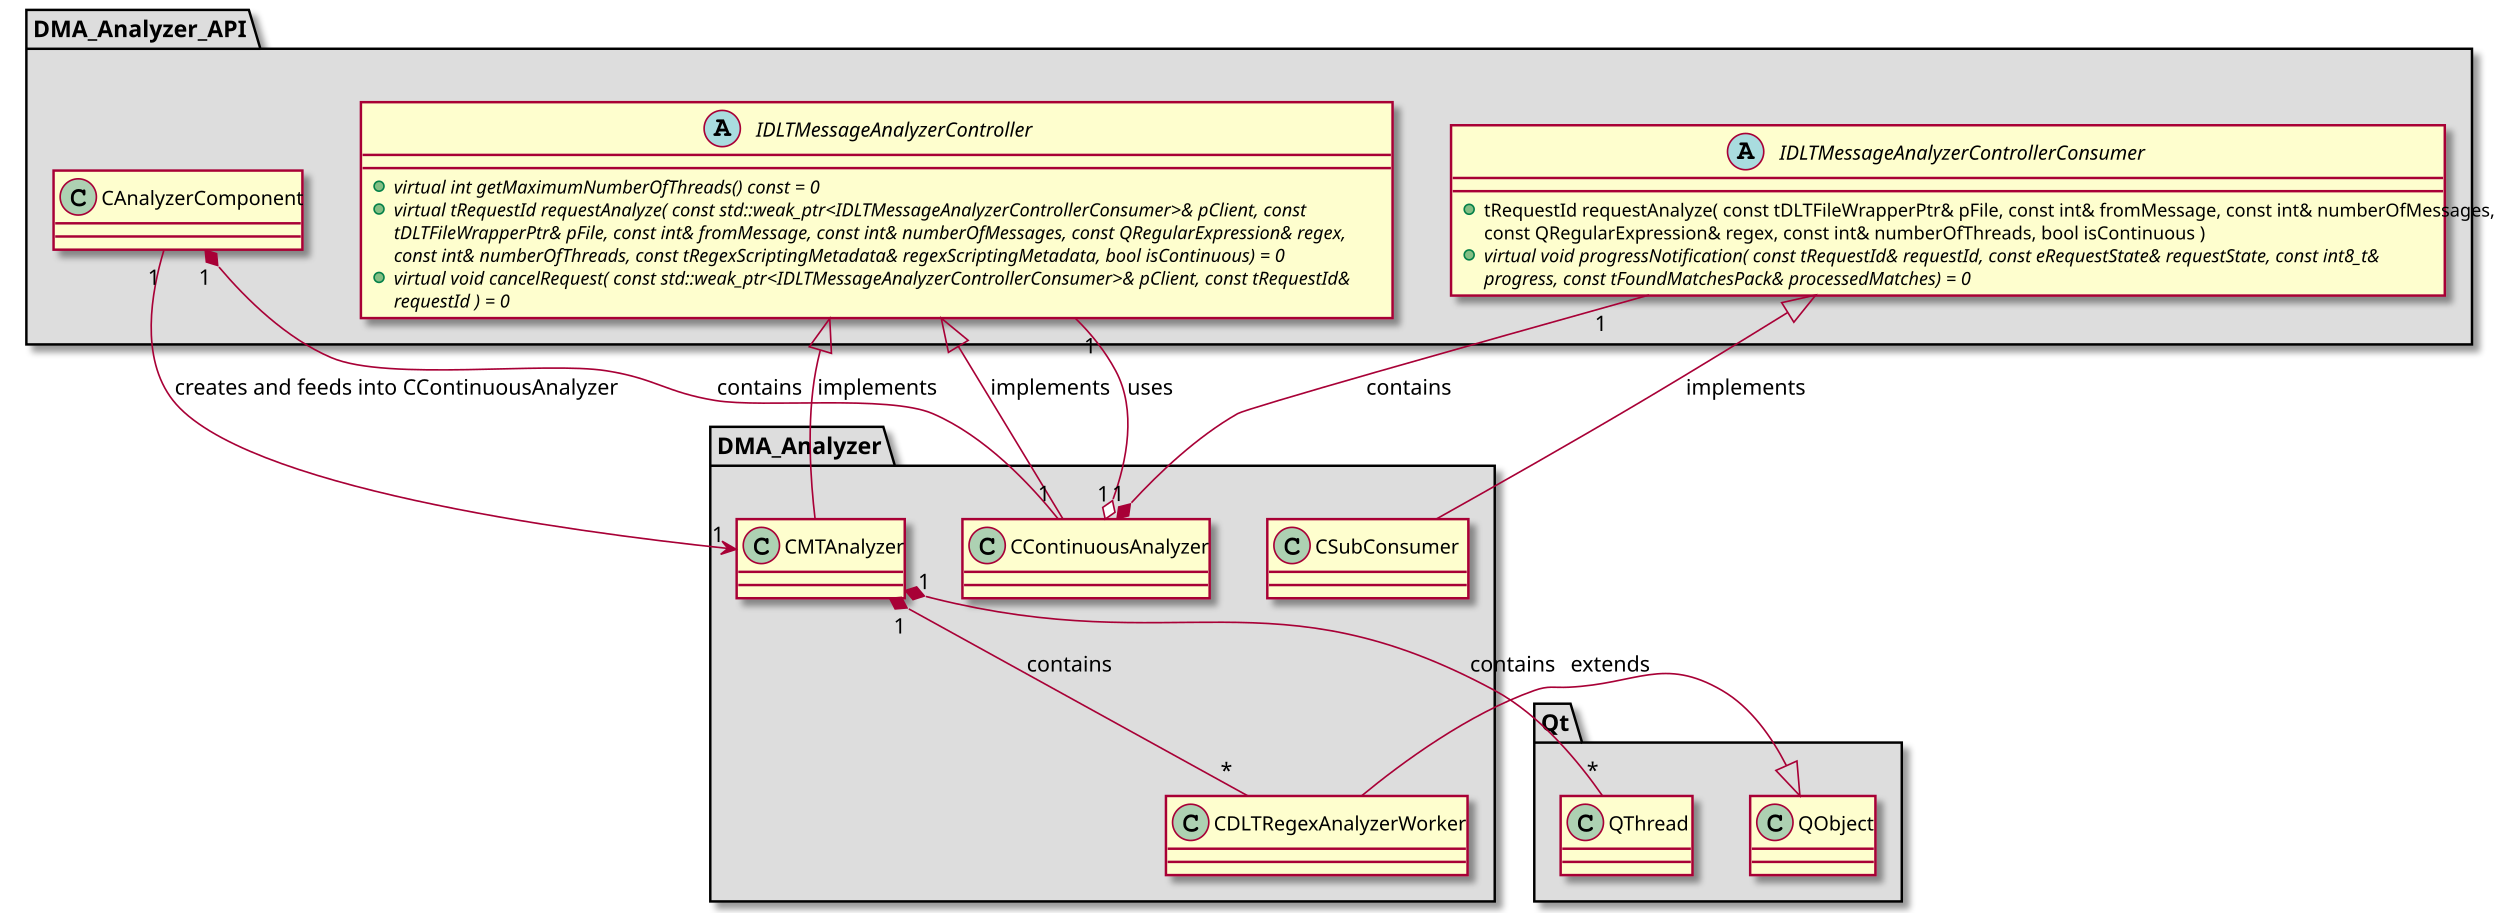
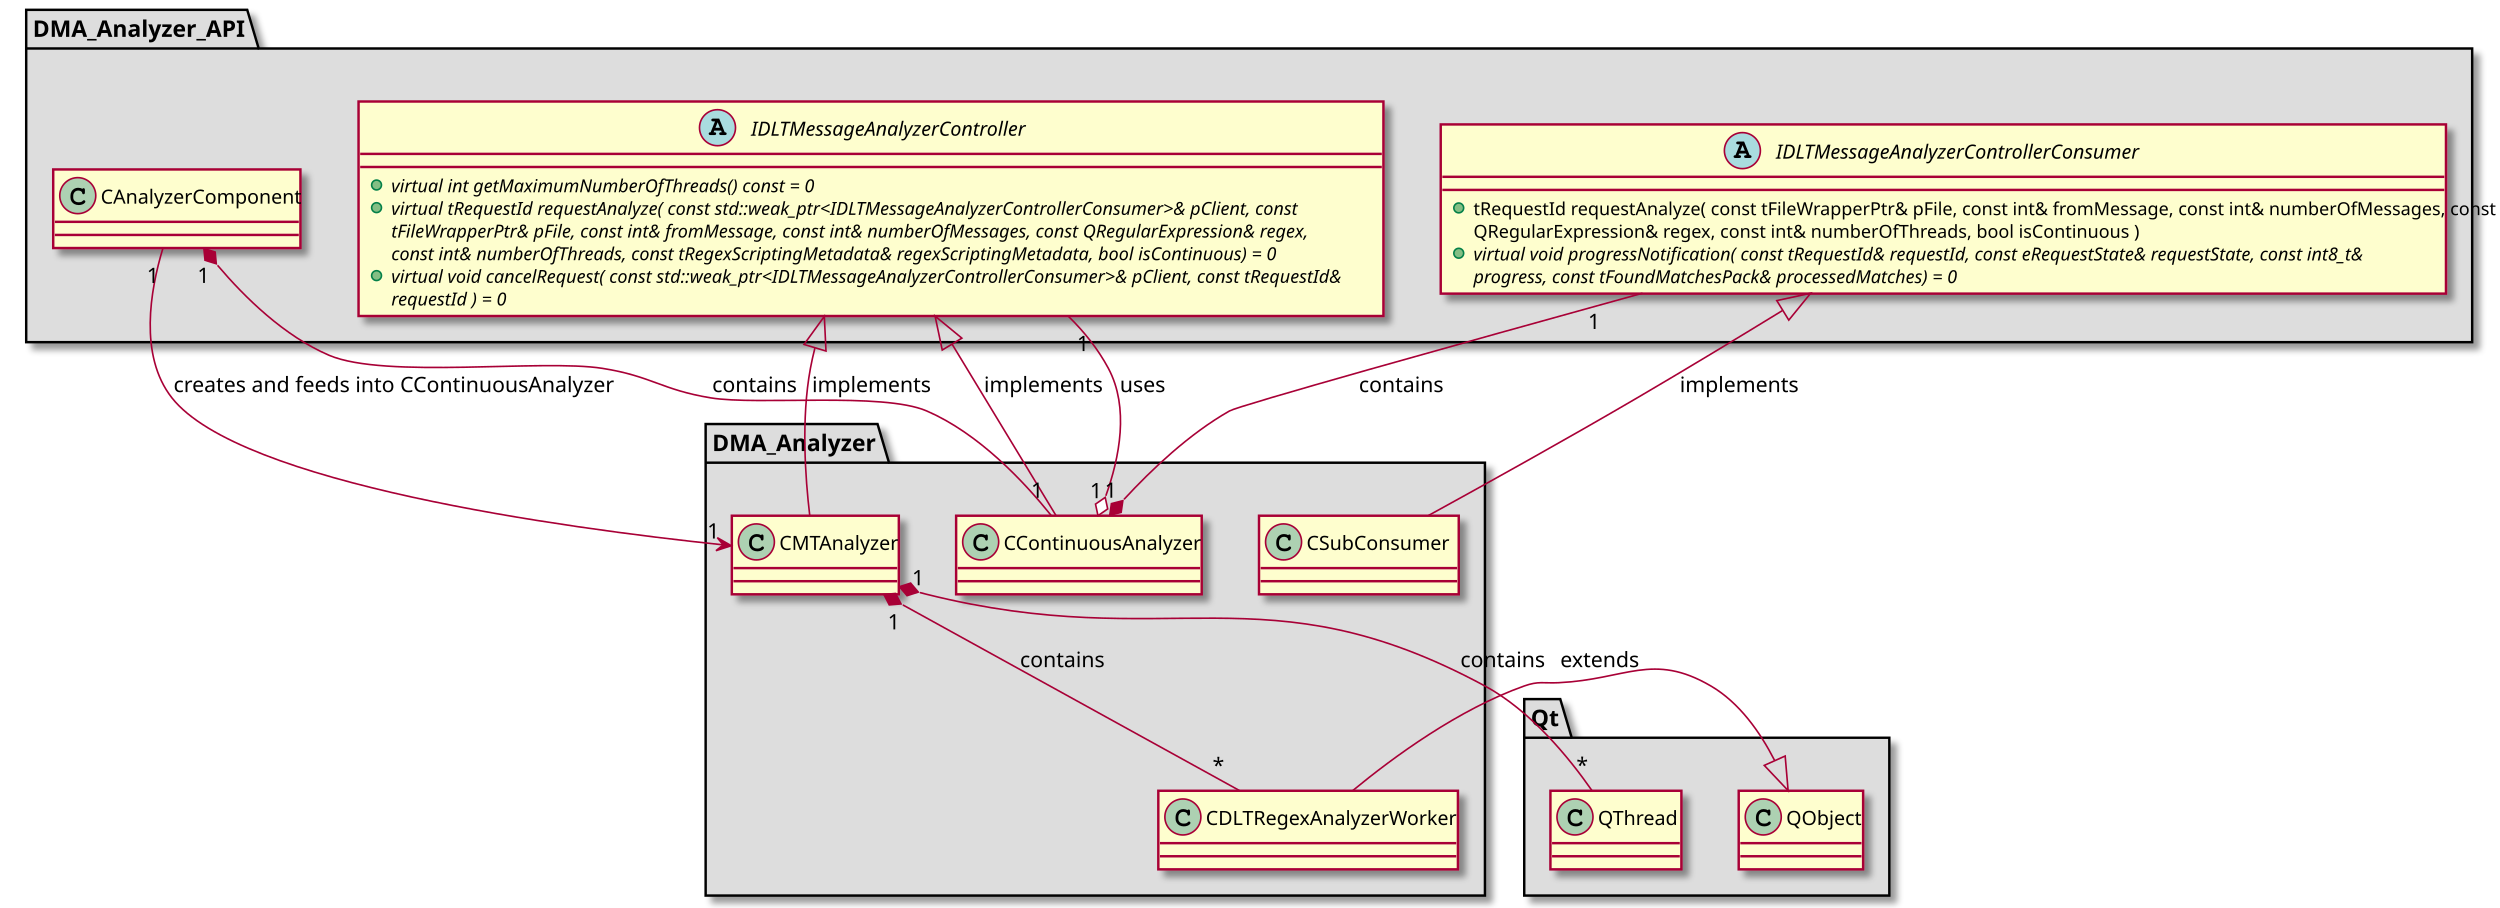
- <svg xmlns="http://www.w3.org/2000/svg" contentScriptType="application/ecmascript" contentStyleType="text/css" height="554px" preserveAspectRatio="none" style="width:1517px;height:554px;background:#FEFEFE;" version="1.1" viewBox="0 0 1517 554" width="1517px" zoomAndPan="magnify">
+ <svg xmlns="http://www.w3.org/2000/svg" contentScriptType="application/ecmascript" contentStyleType="text/css" height="554px" preserveAspectRatio="none" style="width:1527px;height:554px;background:#FEFEFE;" version="1.1" viewBox="0 0 1527 554" width="1527px" zoomAndPan="magnify">
  <defs>
-     <filter height="300%" id="fb77udsc74fp" width="300%" x="-1" y="-1">
+     <filter height="300%" id="fizc7cupet2bz" width="300%" x="-1" y="-1">
      <feGaussianBlur result="blurOut" stdDeviation="2.0" />
      <feColorMatrix in="blurOut" result="blurOut2" type="matrix" values="0 0 0 0 0 0 0 0 0 0 0 0 0 0 0 0 0 0 .4 0" />
      <feOffset dx="4.0" dy="4.0" in="blurOut2" result="blurOut3" />
      <feBlend in="SourceGraphic" in2="blurOut3" mode="normal" />
    </filter>
  </defs>
  <g>
-     <polygon fill="#DDDDDD" filter="url(#fb77udsc74fp)" points="431,259,536,259,543,282.609,907,282.609,907,547,431,547,431,259" style="stroke:#000000;stroke-width:1.5;" />
+     <polygon fill="#DDDDDD" filter="url(#fizc7cupet2bz)" points="431,259,536,259,543,282.609,907,282.609,907,547,431,547,431,259" style="stroke:#000000;stroke-width:1.5;" />
    <line style="stroke:#000000;stroke-width:1.5;" x1="431" x2="543" y1="282.609" y2="282.609" />
    <text fill="#000000" font-family="sans-serif" font-size="14" font-weight="bold" lengthAdjust="spacingAndGlyphs" textLength="99" x="435" y="275.533">DMA_Analyzer</text>
-     <polygon fill="#DDDDDD" filter="url(#fb77udsc74fp)" points="16,6,151,6,158,29.609,1500,29.609,1500,209,16,209,16,6" style="stroke:#000000;stroke-width:1.5;" />
+     <polygon fill="#DDDDDD" filter="url(#fizc7cupet2bz)" points="16,6,151,6,158,29.609,1510,29.609,1510,209,16,209,16,6" style="stroke:#000000;stroke-width:1.5;" />
    <line style="stroke:#000000;stroke-width:1.5;" x1="16" x2="158" y1="29.609" y2="29.609" />
    <text fill="#000000" font-family="sans-serif" font-size="14" font-weight="bold" lengthAdjust="spacingAndGlyphs" textLength="129" x="20" y="22.533">DMA_Analyzer_API</text>
-     <polygon fill="#DDDDDD" filter="url(#fb77udsc74fp)" points="931,427,953,427,960,450.609,1154,450.609,1154,547,931,547,931,427" style="stroke:#000000;stroke-width:1.5;" />
+     <polygon fill="#DDDDDD" filter="url(#fizc7cupet2bz)" points="931,427,953,427,960,450.609,1154,450.609,1154,547,931,547,931,427" style="stroke:#000000;stroke-width:1.5;" />
    <line style="stroke:#000000;stroke-width:1.5;" x1="931" x2="960" y1="450.609" y2="450.609" />
    <text fill="#000000" font-family="sans-serif" font-size="14" font-weight="bold" lengthAdjust="spacingAndGlyphs" textLength="16" x="935" y="443.533">Qt</text>
-     <rect codeLine="8" fill="#FEFECE" filter="url(#fb77udsc74fp)" height="48" id="CContinuousAnalyzer" style="stroke:#A80036;stroke-width:1.5;" width="150" x="584" y="315" />
+     <rect codeLine="8" fill="#FEFECE" filter="url(#fizc7cupet2bz)" height="48" id="CContinuousAnalyzer" style="stroke:#A80036;stroke-width:1.5;" width="150" x="584" y="315" />
    <ellipse cx="599" cy="331" fill="#ADD1B2" rx="11" ry="11" style="stroke:#A80036;stroke-width:1.0;" />
    <path d="M601.766,326.875 Q601.922,326.656 602.109,326.547 Q602.297,326.438 602.516,326.438 Q602.891,326.438 603.125,326.695 Q603.359,326.953 603.359,327.562 L603.359,329.016 Q603.359,329.625 603.125,329.891 Q602.891,330.156 602.516,330.156 Q602.172,330.156 601.969,329.953 Q601.766,329.766 601.656,329.25 Q601.609,328.891 601.422,328.703 Q601.094,328.328 600.484,328.109 Q599.875,327.891 599.25,327.891 Q598.484,327.891 597.852,328.219 Q597.219,328.547 596.727,329.297 Q596.234,330.047 596.234,331.078 L596.234,332.172 Q596.234,333.406 597.125,334.227 Q598.016,335.047 599.609,335.047 Q600.547,335.047 601.203,334.797 Q601.594,334.641 602.016,334.203 Q602.281,333.938 602.43,333.859 Q602.578,333.781 602.781,333.781 Q603.109,333.781 603.367,334.039 Q603.625,334.297 603.625,334.641 Q603.625,334.984 603.281,335.391 Q602.781,335.969 601.984,336.297 Q600.906,336.75 599.609,336.75 Q598.094,336.75 596.891,336.125 Q595.906,335.625 595.219,334.555 Q594.531,333.484 594.531,332.203 L594.531,331.047 Q594.531,329.719 595.148,328.57 Q595.766,327.422 596.859,326.805 Q597.953,326.188 599.188,326.188 Q599.922,326.188 600.57,326.352 Q601.219,326.516 601.766,326.875 Z " fill="#000000" />
    <text fill="#000000" font-family="sans-serif" font-size="12" lengthAdjust="spacingAndGlyphs" textLength="118" x="613" y="335.91">CContinuousAnalyzer</text>
    <line style="stroke:#A80036;stroke-width:1.5;" x1="585" x2="733" y1="347" y2="347" />
    <line style="stroke:#A80036;stroke-width:1.5;" x1="585" x2="733" y1="355" y2="355" />
-     <rect codeLine="12" fill="#FEFECE" filter="url(#fb77udsc74fp)" height="48" id="CDLTRegexAnalyzerWorker" style="stroke:#A80036;stroke-width:1.5;" width="183" x="707.5" y="483" />
+     <rect codeLine="12" fill="#FEFECE" filter="url(#fizc7cupet2bz)" height="48" id="CDLTRegexAnalyzerWorker" style="stroke:#A80036;stroke-width:1.5;" width="183" x="707.5" y="483" />
    <ellipse cx="722.5" cy="499" fill="#ADD1B2" rx="11" ry="11" style="stroke:#A80036;stroke-width:1.0;" />
    <path d="M725.266,494.875 Q725.422,494.656 725.609,494.547 Q725.797,494.438 726.016,494.438 Q726.391,494.438 726.625,494.695 Q726.859,494.953 726.859,495.562 L726.859,497.016 Q726.859,497.625 726.625,497.891 Q726.391,498.156 726.016,498.156 Q725.672,498.156 725.469,497.953 Q725.266,497.766 725.156,497.25 Q725.109,496.891 724.922,496.703 Q724.594,496.328 723.984,496.109 Q723.375,495.891 722.75,495.891 Q721.984,495.891 721.352,496.219 Q720.719,496.547 720.227,497.297 Q719.734,498.047 719.734,499.078 L719.734,500.172 Q719.734,501.406 720.625,502.227 Q721.516,503.047 723.109,503.047 Q724.047,503.047 724.703,502.797 Q725.094,502.641 725.516,502.203 Q725.781,501.938 725.93,501.859 Q726.078,501.781 726.281,501.781 Q726.609,501.781 726.867,502.039 Q727.125,502.297 727.125,502.641 Q727.125,502.984 726.781,503.391 Q726.281,503.969 725.484,504.297 Q724.406,504.75 723.109,504.75 Q721.594,504.75 720.391,504.125 Q719.406,503.625 718.719,502.555 Q718.031,501.484 718.031,500.203 L718.031,499.047 Q718.031,497.719 718.648,496.57 Q719.266,495.422 720.359,494.805 Q721.453,494.188 722.688,494.188 Q723.422,494.188 724.07,494.352 Q724.719,494.516 725.266,494.875 Z " fill="#000000" />
    <text fill="#000000" font-family="sans-serif" font-size="12" lengthAdjust="spacingAndGlyphs" textLength="151" x="736.5" y="503.91">CDLTRegexAnalyzerWorker</text>
    <line style="stroke:#A80036;stroke-width:1.5;" x1="708.5" x2="889.5" y1="515" y2="515" />
    <line style="stroke:#A80036;stroke-width:1.5;" x1="708.5" x2="889.5" y1="523" y2="523" />
-     <rect codeLine="16" fill="#FEFECE" filter="url(#fb77udsc74fp)" height="48" id="CMTAnalyzer" style="stroke:#A80036;stroke-width:1.5;" width="102" x="447" y="315" />
+     <rect codeLine="16" fill="#FEFECE" filter="url(#fizc7cupet2bz)" height="48" id="CMTAnalyzer" style="stroke:#A80036;stroke-width:1.5;" width="102" x="447" y="315" />
    <ellipse cx="462" cy="331" fill="#ADD1B2" rx="11" ry="11" style="stroke:#A80036;stroke-width:1.0;" />
    <path d="M464.766,326.875 Q464.922,326.656 465.109,326.547 Q465.297,326.438 465.516,326.438 Q465.891,326.438 466.125,326.695 Q466.359,326.953 466.359,327.562 L466.359,329.016 Q466.359,329.625 466.125,329.891 Q465.891,330.156 465.516,330.156 Q465.172,330.156 464.969,329.953 Q464.766,329.766 464.656,329.25 Q464.609,328.891 464.422,328.703 Q464.094,328.328 463.484,328.109 Q462.875,327.891 462.25,327.891 Q461.484,327.891 460.852,328.219 Q460.219,328.547 459.727,329.297 Q459.234,330.047 459.234,331.078 L459.234,332.172 Q459.234,333.406 460.125,334.227 Q461.016,335.047 462.609,335.047 Q463.547,335.047 464.203,334.797 Q464.594,334.641 465.016,334.203 Q465.281,333.938 465.43,333.859 Q465.578,333.781 465.781,333.781 Q466.109,333.781 466.367,334.039 Q466.625,334.297 466.625,334.641 Q466.625,334.984 466.281,335.391 Q465.781,335.969 464.984,336.297 Q463.906,336.75 462.609,336.75 Q461.094,336.75 459.891,336.125 Q458.906,335.625 458.219,334.555 Q457.531,333.484 457.531,332.203 L457.531,331.047 Q457.531,329.719 458.148,328.57 Q458.766,327.422 459.859,326.805 Q460.953,326.188 462.188,326.188 Q462.922,326.188 463.57,326.352 Q464.219,326.516 464.766,326.875 Z " fill="#000000" />
    <text fill="#000000" font-family="sans-serif" font-size="12" lengthAdjust="spacingAndGlyphs" textLength="70" x="476" y="335.91">CMTAnalyzer</text>
    <line style="stroke:#A80036;stroke-width:1.5;" x1="448" x2="548" y1="347" y2="347" />
    <line style="stroke:#A80036;stroke-width:1.5;" x1="448" x2="548" y1="355" y2="355" />
-     <rect codeLine="20" fill="#FEFECE" filter="url(#fb77udsc74fp)" height="48" id="CSubConsumer" style="stroke:#A80036;stroke-width:1.5;" width="122" x="769" y="315" />
+     <rect codeLine="20" fill="#FEFECE" filter="url(#fizc7cupet2bz)" height="48" id="CSubConsumer" style="stroke:#A80036;stroke-width:1.5;" width="122" x="769" y="315" />
    <ellipse cx="784" cy="331" fill="#ADD1B2" rx="11" ry="11" style="stroke:#A80036;stroke-width:1.0;" />
    <path d="M786.766,326.875 Q786.922,326.656 787.109,326.547 Q787.297,326.438 787.516,326.438 Q787.891,326.438 788.125,326.695 Q788.359,326.953 788.359,327.562 L788.359,329.016 Q788.359,329.625 788.125,329.891 Q787.891,330.156 787.516,330.156 Q787.172,330.156 786.969,329.953 Q786.766,329.766 786.656,329.25 Q786.609,328.891 786.422,328.703 Q786.094,328.328 785.484,328.109 Q784.875,327.891 784.25,327.891 Q783.484,327.891 782.852,328.219 Q782.219,328.547 781.727,329.297 Q781.234,330.047 781.234,331.078 L781.234,332.172 Q781.234,333.406 782.125,334.227 Q783.016,335.047 784.609,335.047 Q785.547,335.047 786.203,334.797 Q786.594,334.641 787.016,334.203 Q787.281,333.938 787.43,333.859 Q787.578,333.781 787.781,333.781 Q788.109,333.781 788.367,334.039 Q788.625,334.297 788.625,334.641 Q788.625,334.984 788.281,335.391 Q787.781,335.969 786.984,336.297 Q785.906,336.75 784.609,336.75 Q783.094,336.75 781.891,336.125 Q780.906,335.625 780.219,334.555 Q779.531,333.484 779.531,332.203 L779.531,331.047 Q779.531,329.719 780.148,328.57 Q780.766,327.422 781.859,326.805 Q782.953,326.188 784.188,326.188 Q784.922,326.188 785.57,326.352 Q786.219,326.516 786.766,326.875 Z " fill="#000000" />
    <text fill="#000000" font-family="sans-serif" font-size="12" lengthAdjust="spacingAndGlyphs" textLength="90" x="798" y="335.91">CSubConsumer</text>
    <line style="stroke:#A80036;stroke-width:1.5;" x1="770" x2="890" y1="347" y2="347" />
    <line style="stroke:#A80036;stroke-width:1.5;" x1="770" x2="890" y1="355" y2="355" />
-     <rect codeLine="29" fill="#FEFECE" filter="url(#fb77udsc74fp)" height="48" id="CAnalyzerComponent" style="stroke:#A80036;stroke-width:1.5;" width="151" x="32.5" y="103.5" />
+     <rect codeLine="29" fill="#FEFECE" filter="url(#fizc7cupet2bz)" height="48" id="CAnalyzerComponent" style="stroke:#A80036;stroke-width:1.5;" width="151" x="32.5" y="103.5" />
    <ellipse cx="47.5" cy="119.5" fill="#ADD1B2" rx="11" ry="11" style="stroke:#A80036;stroke-width:1.0;" />
    <path d="M50.266,115.375 Q50.422,115.156 50.609,115.047 Q50.797,114.938 51.016,114.938 Q51.391,114.938 51.625,115.195 Q51.859,115.453 51.859,116.062 L51.859,117.516 Q51.859,118.125 51.625,118.391 Q51.391,118.656 51.016,118.656 Q50.672,118.656 50.469,118.453 Q50.266,118.266 50.156,117.75 Q50.109,117.391 49.922,117.203 Q49.594,116.828 48.984,116.609 Q48.375,116.391 47.75,116.391 Q46.984,116.391 46.352,116.719 Q45.719,117.047 45.227,117.797 Q44.734,118.547 44.734,119.578 L44.734,120.672 Q44.734,121.906 45.625,122.727 Q46.516,123.547 48.109,123.547 Q49.047,123.547 49.703,123.297 Q50.094,123.141 50.516,122.703 Q50.781,122.438 50.93,122.359 Q51.078,122.281 51.281,122.281 Q51.609,122.281 51.867,122.539 Q52.125,122.797 52.125,123.141 Q52.125,123.484 51.781,123.891 Q51.281,124.469 50.484,124.797 Q49.406,125.25 48.109,125.25 Q46.594,125.25 45.391,124.625 Q44.406,124.125 43.719,123.055 Q43.031,121.984 43.031,120.703 L43.031,119.547 Q43.031,118.219 43.648,117.07 Q44.266,115.922 45.359,115.305 Q46.453,114.688 47.688,114.688 Q48.422,114.688 49.07,114.852 Q49.719,115.016 50.266,115.375 Z " fill="#000000" />
    <text fill="#000000" font-family="sans-serif" font-size="12" lengthAdjust="spacingAndGlyphs" textLength="119" x="61.5" y="124.41">CAnalyzerComponent</text>
    <line style="stroke:#A80036;stroke-width:1.5;" x1="33.5" x2="182.5" y1="135.5" y2="135.5" />
    <line style="stroke:#A80036;stroke-width:1.5;" x1="33.5" x2="182.5" y1="143.5" y2="143.5" />
-     <rect codeLine="33" fill="#FEFECE" filter="url(#fb77udsc74fp)" height="131.016" id="IDLTMessageAnalyzerController" style="stroke:#A80036;stroke-width:1.5;" width="626" x="219" y="62" />
+     <rect codeLine="33" fill="#FEFECE" filter="url(#fizc7cupet2bz)" height="131.016" id="IDLTMessageAnalyzerController" style="stroke:#A80036;stroke-width:1.5;" width="626" x="219" y="62" />
    <ellipse cx="438.25" cy="78" fill="#A9DCDF" rx="11" ry="11" style="stroke:#A80036;stroke-width:1.0;" />
    <path d="M440.438,79.766 L436.297,79.766 L435.875,80.797 L436.297,80.797 Q436.906,80.797 437.172,81.031 Q437.438,81.266 437.438,81.656 Q437.438,82.031 437.172,82.266 Q436.906,82.5 436.297,82.5 L434,82.5 Q433.391,82.5 433.133,82.266 Q432.875,82.031 432.875,81.641 Q432.875,81.266 433.148,81.023 Q433.422,80.781 434.047,80.797 L436.719,74.141 L435.609,74.141 Q435,74.141 434.734,73.906 Q434.469,73.672 434.469,73.281 Q434.469,72.906 434.734,72.672 Q435,72.438 435.609,72.438 L439.281,72.438 L442.672,80.797 Q443.266,80.797 443.453,80.938 Q443.844,81.203 443.844,81.656 Q443.844,82.031 443.586,82.266 Q443.328,82.5 442.719,82.5 L440.422,82.5 Q439.812,82.5 439.547,82.266 Q439.281,82.031 439.281,81.641 Q439.281,81.266 439.547,81.031 Q439.812,80.797 440.422,80.797 L440.844,80.797 L440.438,79.766 Z M439.719,78.062 L438.359,74.688 L436.984,78.062 L439.719,78.062 Z " fill="#000000" />
    <text fill="#000000" font-family="sans-serif" font-size="12" font-style="italic" lengthAdjust="spacingAndGlyphs" textLength="179" x="458.75" y="82.91">IDLTMessageAnalyzerController</text>
    <line style="stroke:#A80036;stroke-width:1.5;" x1="220" x2="844" y1="94" y2="94" />
    <line style="stroke:#A80036;stroke-width:1.5;" x1="220" x2="844" y1="102" y2="102" />
    <ellipse cx="230" cy="113" fill="#84BE84" rx="3" ry="3" style="stroke:#038048;stroke-width:1.0;" />
    <text fill="#000000" font-family="sans-serif" font-size="11" font-style="italic" lengthAdjust="spacingAndGlyphs" textLength="260" x="239" y="117.419">virtual int getMaximumNumberOfThreads() const = 0</text>
    <ellipse cx="230" cy="126.836" fill="#84BE84" rx="3" ry="3" style="stroke:#038048;stroke-width:1.0;" />
    <text fill="#000000" font-family="sans-serif" font-size="11" font-style="italic" lengthAdjust="spacingAndGlyphs" textLength="569" x="239" y="131.255">virtual tRequestId requestAnalyze( const std::weak_ptr&lt;IDLTMessageAnalyzerControllerConsumer&gt;&amp; pClient, const</text>
-     <text fill="#000000" font-family="sans-serif" font-size="11" font-style="italic" lengthAdjust="spacingAndGlyphs" textLength="600" x="239" y="145.091">tDLTFileWrapperPtr&amp; pFile, const int&amp; fromMessage, const int&amp; numberOfMessages, const QRegularExpression&amp; regex,</text>
+     <text fill="#000000" font-family="sans-serif" font-size="11" font-style="italic" lengthAdjust="spacingAndGlyphs" textLength="579" x="239" y="145.091">tFileWrapperPtr&amp; pFile, const int&amp; fromMessage, const int&amp; numberOfMessages, const QRegularExpression&amp; regex,</text>
    <text fill="#000000" font-family="sans-serif" font-size="11" font-style="italic" lengthAdjust="spacingAndGlyphs" textLength="548" x="239" y="158.927">const int&amp; numberOfThreads, const tRegexScriptingMetadata&amp; regexScriptingMetadata, bool isContinuous) = 0</text>
    <ellipse cx="230" cy="168.344" fill="#84BE84" rx="3" ry="3" style="stroke:#038048;stroke-width:1.0;" />
    <text fill="#000000" font-family="sans-serif" font-size="11" font-style="italic" lengthAdjust="spacingAndGlyphs" textLength="597" x="239" y="172.763">virtual void cancelRequest( const std::weak_ptr&lt;IDLTMessageAnalyzerControllerConsumer&gt;&amp; pClient, const tRequestId&amp;</text>
    <text fill="#000000" font-family="sans-serif" font-size="11" font-style="italic" lengthAdjust="spacingAndGlyphs" textLength="71" x="239" y="186.599">requestId ) = 0</text>
-     <rect codeLine="40" fill="#FEFECE" filter="url(#fb77udsc74fp)" height="103.344" id="IDLTMessageAnalyzerControllerConsumer" style="stroke:#A80036;stroke-width:1.5;" width="603" x="880.5" y="76" />
-     <ellipse cx="1059.25" cy="92" fill="#A9DCDF" rx="11" ry="11" style="stroke:#A80036;stroke-width:1.0;" />
-     <path d="M1061.438,93.766 L1057.297,93.766 L1056.875,94.797 L1057.297,94.797 Q1057.906,94.797 1058.172,95.031 Q1058.438,95.266 1058.438,95.656 Q1058.438,96.031 1058.172,96.266 Q1057.906,96.5 1057.297,96.5 L1055,96.5 Q1054.391,96.5 1054.133,96.266 Q1053.875,96.031 1053.875,95.641 Q1053.875,95.266 1054.148,95.023 Q1054.422,94.781 1055.047,94.797 L1057.719,88.141 L1056.609,88.141 Q1056,88.141 1055.734,87.906 Q1055.469,87.672 1055.469,87.281 Q1055.469,86.906 1055.734,86.672 Q1056,86.438 1056.609,86.438 L1060.281,86.438 L1063.672,94.797 Q1064.266,94.797 1064.453,94.938 Q1064.844,95.203 1064.844,95.656 Q1064.844,96.031 1064.586,96.266 Q1064.328,96.5 1063.719,96.5 L1061.422,96.5 Q1060.812,96.5 1060.547,96.266 Q1060.281,96.031 1060.281,95.641 Q1060.281,95.266 1060.547,95.031 Q1060.812,94.797 1061.422,94.797 L1061.844,94.797 L1061.438,93.766 Z M1060.719,92.062 L1059.359,88.688 L1057.984,92.062 L1060.719,92.062 Z " fill="#000000" />
-     <text fill="#000000" font-family="sans-serif" font-size="12" font-style="italic" lengthAdjust="spacingAndGlyphs" textLength="237" x="1079.75" y="96.91">IDLTMessageAnalyzerControllerConsumer</text>
-     <line style="stroke:#A80036;stroke-width:1.5;" x1="881.5" x2="1482.5" y1="108" y2="108" />
-     <line style="stroke:#A80036;stroke-width:1.5;" x1="881.5" x2="1482.5" y1="116" y2="116" />
-     <ellipse cx="891.5" cy="127" fill="#84BE84" rx="3" ry="3" style="stroke:#038048;stroke-width:1.0;" />
-     <text fill="#000000" font-family="sans-serif" font-size="11" lengthAdjust="spacingAndGlyphs" textLength="574" x="900.5" y="131.419">tRequestId requestAnalyze( const tDLTFileWrapperPtr&amp; pFile, const int&amp; fromMessage, const int&amp; numberOfMessages,</text>
-     <text fill="#000000" font-family="sans-serif" font-size="11" lengthAdjust="spacingAndGlyphs" textLength="410" x="900.5" y="145.255">const QRegularExpression&amp; regex, const int&amp; numberOfThreads, bool isContinuous )</text>
-     <ellipse cx="891.5" cy="154.672" fill="#84BE84" rx="3" ry="3" style="stroke:#038048;stroke-width:1.0;" />
-     <text fill="#000000" font-family="sans-serif" font-size="11" font-style="italic" lengthAdjust="spacingAndGlyphs" textLength="552" x="900.5" y="159.091">virtual void progressNotification( const tRequestId&amp; requestId, const eRequestState&amp; requestState, const int8_t&amp;</text>
-     <text fill="#000000" font-family="sans-serif" font-size="11" font-style="italic" lengthAdjust="spacingAndGlyphs" textLength="307" x="900.5" y="172.927">progress, const tFoundMatchesPack&amp; processedMatches) = 0</text>
-     <rect codeLine="51" fill="#FEFECE" filter="url(#fb77udsc74fp)" height="48" id="QObject" style="stroke:#A80036;stroke-width:1.5;" width="76" x="1062" y="483" />
+     <rect codeLine="40" fill="#FEFECE" filter="url(#fizc7cupet2bz)" height="103.344" id="IDLTMessageAnalyzerControllerConsumer" style="stroke:#A80036;stroke-width:1.5;" width="614" x="880" y="76" />
+     <ellipse cx="1064.25" cy="92" fill="#A9DCDF" rx="11" ry="11" style="stroke:#A80036;stroke-width:1.0;" />
+     <path d="M1066.438,93.766 L1062.297,93.766 L1061.875,94.797 L1062.297,94.797 Q1062.906,94.797 1063.172,95.031 Q1063.438,95.266 1063.438,95.656 Q1063.438,96.031 1063.172,96.266 Q1062.906,96.5 1062.297,96.5 L1060,96.5 Q1059.391,96.5 1059.133,96.266 Q1058.875,96.031 1058.875,95.641 Q1058.875,95.266 1059.148,95.023 Q1059.422,94.781 1060.047,94.797 L1062.719,88.141 L1061.609,88.141 Q1061,88.141 1060.734,87.906 Q1060.469,87.672 1060.469,87.281 Q1060.469,86.906 1060.734,86.672 Q1061,86.438 1061.609,86.438 L1065.281,86.438 L1068.672,94.797 Q1069.266,94.797 1069.453,94.938 Q1069.844,95.203 1069.844,95.656 Q1069.844,96.031 1069.586,96.266 Q1069.328,96.5 1068.719,96.5 L1066.422,96.5 Q1065.812,96.5 1065.547,96.266 Q1065.281,96.031 1065.281,95.641 Q1065.281,95.266 1065.547,95.031 Q1065.812,94.797 1066.422,94.797 L1066.844,94.797 L1066.438,93.766 Z M1065.719,92.062 L1064.359,88.688 L1062.984,92.062 L1065.719,92.062 Z " fill="#000000" />
+     <text fill="#000000" font-family="sans-serif" font-size="12" font-style="italic" lengthAdjust="spacingAndGlyphs" textLength="237" x="1084.75" y="96.91">IDLTMessageAnalyzerControllerConsumer</text>
+     <line style="stroke:#A80036;stroke-width:1.5;" x1="881" x2="1493" y1="108" y2="108" />
+     <line style="stroke:#A80036;stroke-width:1.5;" x1="881" x2="1493" y1="116" y2="116" />
+     <ellipse cx="891" cy="127" fill="#84BE84" rx="3" ry="3" style="stroke:#038048;stroke-width:1.0;" />
+     <text fill="#000000" font-family="sans-serif" font-size="11" lengthAdjust="spacingAndGlyphs" textLength="585" x="900" y="131.419">tRequestId requestAnalyze( const tFileWrapperPtr&amp; pFile, const int&amp; fromMessage, const int&amp; numberOfMessages, const</text>
+     <text fill="#000000" font-family="sans-serif" font-size="11" lengthAdjust="spacingAndGlyphs" textLength="380" x="900" y="145.255">QRegularExpression&amp; regex, const int&amp; numberOfThreads, bool isContinuous )</text>
+     <ellipse cx="891" cy="154.672" fill="#84BE84" rx="3" ry="3" style="stroke:#038048;stroke-width:1.0;" />
+     <text fill="#000000" font-family="sans-serif" font-size="11" font-style="italic" lengthAdjust="spacingAndGlyphs" textLength="552" x="900" y="159.091">virtual void progressNotification( const tRequestId&amp; requestId, const eRequestState&amp; requestState, const int8_t&amp;</text>
+     <text fill="#000000" font-family="sans-serif" font-size="11" font-style="italic" lengthAdjust="spacingAndGlyphs" textLength="307" x="900" y="172.927">progress, const tFoundMatchesPack&amp; processedMatches) = 0</text>
+     <rect codeLine="51" fill="#FEFECE" filter="url(#fizc7cupet2bz)" height="48" id="QObject" style="stroke:#A80036;stroke-width:1.5;" width="76" x="1062" y="483" />
    <ellipse cx="1077" cy="499" fill="#ADD1B2" rx="11" ry="11" style="stroke:#A80036;stroke-width:1.0;" />
    <path d="M1079.766,494.875 Q1079.922,494.656 1080.109,494.547 Q1080.297,494.438 1080.516,494.438 Q1080.891,494.438 1081.125,494.695 Q1081.359,494.953 1081.359,495.562 L1081.359,497.016 Q1081.359,497.625 1081.125,497.891 Q1080.891,498.156 1080.516,498.156 Q1080.172,498.156 1079.969,497.953 Q1079.766,497.766 1079.656,497.25 Q1079.609,496.891 1079.422,496.703 Q1079.094,496.328 1078.484,496.109 Q1077.875,495.891 1077.25,495.891 Q1076.484,495.891 1075.852,496.219 Q1075.219,496.547 1074.727,497.297 Q1074.234,498.047 1074.234,499.078 L1074.234,500.172 Q1074.234,501.406 1075.125,502.227 Q1076.016,503.047 1077.609,503.047 Q1078.547,503.047 1079.203,502.797 Q1079.594,502.641 1080.016,502.203 Q1080.281,501.938 1080.43,501.859 Q1080.578,501.781 1080.781,501.781 Q1081.109,501.781 1081.367,502.039 Q1081.625,502.297 1081.625,502.641 Q1081.625,502.984 1081.281,503.391 Q1080.781,503.969 1079.984,504.297 Q1078.906,504.75 1077.609,504.75 Q1076.094,504.75 1074.891,504.125 Q1073.906,503.625 1073.219,502.555 Q1072.531,501.484 1072.531,500.203 L1072.531,499.047 Q1072.531,497.719 1073.148,496.57 Q1073.766,495.422 1074.859,494.805 Q1075.953,494.188 1077.188,494.188 Q1077.922,494.188 1078.57,494.352 Q1079.219,494.516 1079.766,494.875 Z " fill="#000000" />
    <text fill="#000000" font-family="sans-serif" font-size="12" lengthAdjust="spacingAndGlyphs" textLength="44" x="1091" y="503.91">QObject</text>
    <line style="stroke:#A80036;stroke-width:1.5;" x1="1063" x2="1137" y1="515" y2="515" />
    <line style="stroke:#A80036;stroke-width:1.5;" x1="1063" x2="1137" y1="523" y2="523" />
-     <rect codeLine="55" fill="#FEFECE" filter="url(#fb77udsc74fp)" height="48" id="QThread" style="stroke:#A80036;stroke-width:1.5;" width="80" x="947" y="483" />
+     <rect codeLine="55" fill="#FEFECE" filter="url(#fizc7cupet2bz)" height="48" id="QThread" style="stroke:#A80036;stroke-width:1.5;" width="80" x="947" y="483" />
    <ellipse cx="962" cy="499" fill="#ADD1B2" rx="11" ry="11" style="stroke:#A80036;stroke-width:1.0;" />
    <path d="M964.766,494.875 Q964.922,494.656 965.109,494.547 Q965.297,494.438 965.516,494.438 Q965.891,494.438 966.125,494.695 Q966.359,494.953 966.359,495.562 L966.359,497.016 Q966.359,497.625 966.125,497.891 Q965.891,498.156 965.516,498.156 Q965.172,498.156 964.969,497.953 Q964.766,497.766 964.656,497.25 Q964.609,496.891 964.422,496.703 Q964.094,496.328 963.484,496.109 Q962.875,495.891 962.25,495.891 Q961.484,495.891 960.852,496.219 Q960.219,496.547 959.727,497.297 Q959.234,498.047 959.234,499.078 L959.234,500.172 Q959.234,501.406 960.125,502.227 Q961.016,503.047 962.609,503.047 Q963.547,503.047 964.203,502.797 Q964.594,502.641 965.016,502.203 Q965.281,501.938 965.43,501.859 Q965.578,501.781 965.781,501.781 Q966.109,501.781 966.367,502.039 Q966.625,502.297 966.625,502.641 Q966.625,502.984 966.281,503.391 Q965.781,503.969 964.984,504.297 Q963.906,504.75 962.609,504.75 Q961.094,504.75 959.891,504.125 Q958.906,503.625 958.219,502.555 Q957.531,501.484 957.531,500.203 L957.531,499.047 Q957.531,497.719 958.148,496.57 Q958.766,495.422 959.859,494.805 Q960.953,494.188 962.188,494.188 Q962.922,494.188 963.57,494.352 Q964.219,494.516 964.766,494.875 Z " fill="#000000" />
    <text fill="#000000" font-family="sans-serif" font-size="12" lengthAdjust="spacingAndGlyphs" textLength="48" x="976" y="503.91">QThread</text>
    <line style="stroke:#A80036;stroke-width:1.5;" x1="948" x2="1026" y1="515" y2="515" />
    <line style="stroke:#A80036;stroke-width:1.5;" x1="948" x2="1026" y1="523" y2="523" />
    <path codeLine="62" d="M581.555,210.246 C604.336,247.826 629.636,289.562 644.927,314.786 " fill="none" id="IDLTMessageAnalyzerController-backto-CContinuousAnalyzer" style="stroke:#A80036;stroke-width:1.0;" />
    <polygon fill="none" points="575.522,213.798,571.14,193.066,587.494,206.54,575.522,213.798" style="stroke:#A80036;stroke-width:1.0;" />
    <text fill="#000000" font-family="sans-serif" font-size="13" lengthAdjust="spacingAndGlyphs" textLength="67" x="601" y="239.495">implements</text>
    <path codeLine="68" d="M675.441,302.841 C683.82,279.526 689.822,248.935 677,225 C670.717,213.272 662.311,202.724 652.696,193.298 " fill="none" id="CContinuousAnalyzer-backto-IDLTMessageAnalyzerController" style="stroke:#A80036;stroke-width:1.0;" />
    <polygon fill="#FEFEFE" points="670.645,314.957,676.572,310.85,675.061,303.799,669.134,307.906,670.645,314.957" style="stroke:#A80036;stroke-width:1.0;" />
    <text fill="#000000" font-family="sans-serif" font-size="13" lengthAdjust="spacingAndGlyphs" textLength="28" x="684" y="239.495">uses</text>
    <text fill="#000000" font-family="sans-serif" font-size="13" lengthAdjust="spacingAndGlyphs" textLength="7" x="665.732" y="304.286">1</text>
    <text fill="#000000" font-family="sans-serif" font-size="13" lengthAdjust="spacingAndGlyphs" textLength="7" x="657.782" y="214.421">1</text>
    <path codeLine="63" d="M1083.89,464.397 C1075.11,447.251 1062.41,429.161 1045,419 C1009.29,398.16 993.296,415.038 952,417 C942.635,417.445 939.834,415.86 931,419 C891.034,433.204 851.384,462.164 826.133,482.987 " fill="none" id="QObject-backto-CDLTRegexAnalyzerWorker" style="stroke:#A80036;stroke-width:1.0;" />
    <polygon fill="none" points="1090.38,461.769,1092.18,482.883,1077.61,467.497,1090.38,461.769" style="stroke:#A80036;stroke-width:1.0;" />
    <text fill="#000000" font-family="sans-serif" font-size="13" lengthAdjust="spacingAndGlyphs" textLength="46" x="953" y="407.495">extends</text>
    <path codeLine="64" d="M497.742,212.589 C496.685,216.748 495.759,220.899 495,225 C489.32,255.682 491.853,291.842 494.588,314.839 " fill="none" id="IDLTMessageAnalyzerController-backto-CMTAnalyzer" style="stroke:#A80036;stroke-width:1.0;" />
    <polygon fill="none" points="491.089,210.403,503.502,193.23,504.508,214.396,491.089,210.403" style="stroke:#A80036;stroke-width:1.0;" />
    <text fill="#000000" font-family="sans-serif" font-size="13" lengthAdjust="spacingAndGlyphs" textLength="67" x="496" y="239.495">implements</text>
-     <path codeLine="65" d="M1084.67,189.675 C1056.51,207.117 1025.65,225.995 997,243 C954.549,268.199 905.366,296.014 871.423,314.997 " fill="none" id="IDLTMessageAnalyzerControllerConsumer-backto-CSubConsumer" style="stroke:#A80036;stroke-width:1.0;" />
-     <polygon fill="none" points="1081.12,183.637,1101.8,179.03,1088.51,195.529,1081.12,183.637" style="stroke:#A80036;stroke-width:1.0;" />
-     <text fill="#000000" font-family="sans-serif" font-size="13" lengthAdjust="spacingAndGlyphs" textLength="67" x="1023" y="239.495">implements</text>
-     <path codeLine="69" d="M686.558,305.042 C703.452,286.748 726.494,264.94 751,251 C756.922,247.631 885.491,211.249 1000.67,179.003 " fill="none" id="CContinuousAnalyzer-backto-IDLTMessageAnalyzerControllerConsumer" style="stroke:#A80036;stroke-width:1.0;" />
-     <polygon fill="#A80036" points="677.834,314.771,684.818,312.974,685.845,305.837,678.861,307.634,677.834,314.771" style="stroke:#A80036;stroke-width:1.0;" />
-     <text fill="#000000" font-family="sans-serif" font-size="13" lengthAdjust="spacingAndGlyphs" textLength="49" x="829" y="239.495">contains</text>
-     <text fill="#000000" font-family="sans-serif" font-size="13" lengthAdjust="spacingAndGlyphs" textLength="7" x="674.763" y="304.053">1</text>
-     <text fill="#000000" font-family="sans-serif" font-size="13" lengthAdjust="spacingAndGlyphs" textLength="7" x="967.676" y="200.866">1</text>
+     <path codeLine="65" d="M1088.64,189.735 C1060.18,207.178 1028.98,226.042 1000,243 C956.96,268.189 907.081,295.889 872.533,314.845 " fill="none" id="IDLTMessageAnalyzerControllerConsumer-backto-CSubConsumer" style="stroke:#A80036;stroke-width:1.0;" />
+     <polygon fill="none" points="1085.26,183.598,1105.96,179.087,1092.59,195.525,1085.26,183.598" style="stroke:#A80036;stroke-width:1.0;" />
+     <text fill="#000000" font-family="sans-serif" font-size="13" lengthAdjust="spacingAndGlyphs" textLength="67" x="1026" y="239.495">implements</text>
+     <path codeLine="69" d="M686.542,305.014 C703.431,286.711 726.473,264.903 751,251 C756.985,247.607 886.819,211.289 1003.25,179.072 " fill="none" id="CContinuousAnalyzer-backto-IDLTMessageAnalyzerControllerConsumer" style="stroke:#A80036;stroke-width:1.0;" />
+     <polygon fill="#A80036" points="677.822,314.749,684.805,312.949,685.828,305.81,678.846,307.611,677.822,314.749" style="stroke:#A80036;stroke-width:1.0;" />
+     <text fill="#000000" font-family="sans-serif" font-size="13" lengthAdjust="spacingAndGlyphs" textLength="49" x="830" y="239.495">contains</text>
+     <text fill="#000000" font-family="sans-serif" font-size="13" lengthAdjust="spacingAndGlyphs" textLength="7" x="674.748" y="304.025">1</text>
+     <text fill="#000000" font-family="sans-serif" font-size="13" lengthAdjust="spacingAndGlyphs" textLength="7" x="969.921" y="200.945">1</text>
    <path codeLine="70" d="M551.479,369.493 C610.212,401.884 703.306,453.225 757.019,482.848 " fill="none" id="CMTAnalyzer-backto-CDLTRegexAnalyzerWorker" style="stroke:#A80036;stroke-width:1.0;" />
    <polygon fill="#A80036" points="539.853,363.082,543.175,369.482,550.361,368.877,547.039,362.477,539.853,363.082" style="stroke:#A80036;stroke-width:1.0;" />
    <text fill="#000000" font-family="sans-serif" font-size="13" lengthAdjust="spacingAndGlyphs" textLength="49" x="623" y="407.495">contains</text>
    <text fill="#000000" font-family="sans-serif" font-size="13" lengthAdjust="spacingAndGlyphs" textLength="7" x="542.202" y="384.44">1</text>
    <text fill="#000000" font-family="sans-serif" font-size="13" lengthAdjust="spacingAndGlyphs" textLength="5" x="740.621" y="472.149">*</text>
    <path codeLine="71" d="M561.887,361.94 C563.268,362.307 564.64,362.661 566,363 C715.019,400.173 771.852,346.038 907,419 C934.806,434.012 958.108,462.446 972.263,482.721 " fill="none" id="CMTAnalyzer-backto-QThread" style="stroke:#A80036;stroke-width:1.0;" />
    <polygon fill="#A80036" points="549.346,358.351,554.014,363.848,560.883,361.653,556.215,356.156,549.346,358.351" style="stroke:#A80036;stroke-width:1.0;" />
    <text fill="#000000" font-family="sans-serif" font-size="13" lengthAdjust="spacingAndGlyphs" textLength="49" x="892" y="407.495">contains</text>
    <text fill="#000000" font-family="sans-serif" font-size="13" lengthAdjust="spacingAndGlyphs" textLength="7" x="557.059" y="357.467">1</text>
    <text fill="#000000" font-family="sans-serif" font-size="13" lengthAdjust="spacingAndGlyphs" textLength="5" x="962.846" y="471.99">*</text>
    <path codeLine="72" d="M132.871,162.047 C149.679,181.88 173.729,205.334 201,217 C235.159,231.613 331.304,219.189 368,225 C398.03,229.756 404,238.054 434,243 C462.996,247.78 539.005,239.386 566,251 C597.683,264.631 625.286,293.956 642.018,314.786 " fill="none" id="CAnalyzerComponent-backto-CContinuousAnalyzer" style="stroke:#A80036;stroke-width:1.0;" />
    <polygon fill="#A80036" points="124.534,151.794,125.216,158.973,132.104,161.105,131.423,153.926,124.534,151.794" style="stroke:#A80036;stroke-width:1.0;" />
    <text fill="#000000" font-family="sans-serif" font-size="13" lengthAdjust="spacingAndGlyphs" textLength="49" x="435" y="239.495">contains</text>
    <text fill="#000000" font-family="sans-serif" font-size="13" lengthAdjust="spacingAndGlyphs" textLength="7" x="120.548" y="172.798">1</text>
    <text fill="#000000" font-family="sans-serif" font-size="13" lengthAdjust="spacingAndGlyphs" textLength="7" x="629.769" y="304.071">1</text>
    <path codeLine="73" d="M99.44,151.845 C91.819,177.104 84.707,217.217 105,243 C146.265,295.428 342.951,322.377 441.481,332.778 " fill="none" id="CAnalyzerComponent-to-CMTAnalyzer" style="stroke:#A80036;stroke-width:1.0;" />
    <polygon fill="#A80036" points="446.675,333.32,438.14,328.406,441.702,332.8,437.308,336.362,446.675,333.32" style="stroke:#A80036;stroke-width:1.0;" />
    <text fill="#000000" font-family="sans-serif" font-size="13" lengthAdjust="spacingAndGlyphs" textLength="257" x="106" y="239.495">creates and feeds into CContinuousAnalyzer</text>
    <text fill="#000000" font-family="sans-serif" font-size="13" lengthAdjust="spacingAndGlyphs" textLength="7" x="89.651" y="172.861">1</text>
    <text fill="#000000" font-family="sans-serif" font-size="13" lengthAdjust="spacingAndGlyphs" textLength="7" x="431.965" y="328.916">1</text>
  </g>
</svg>
